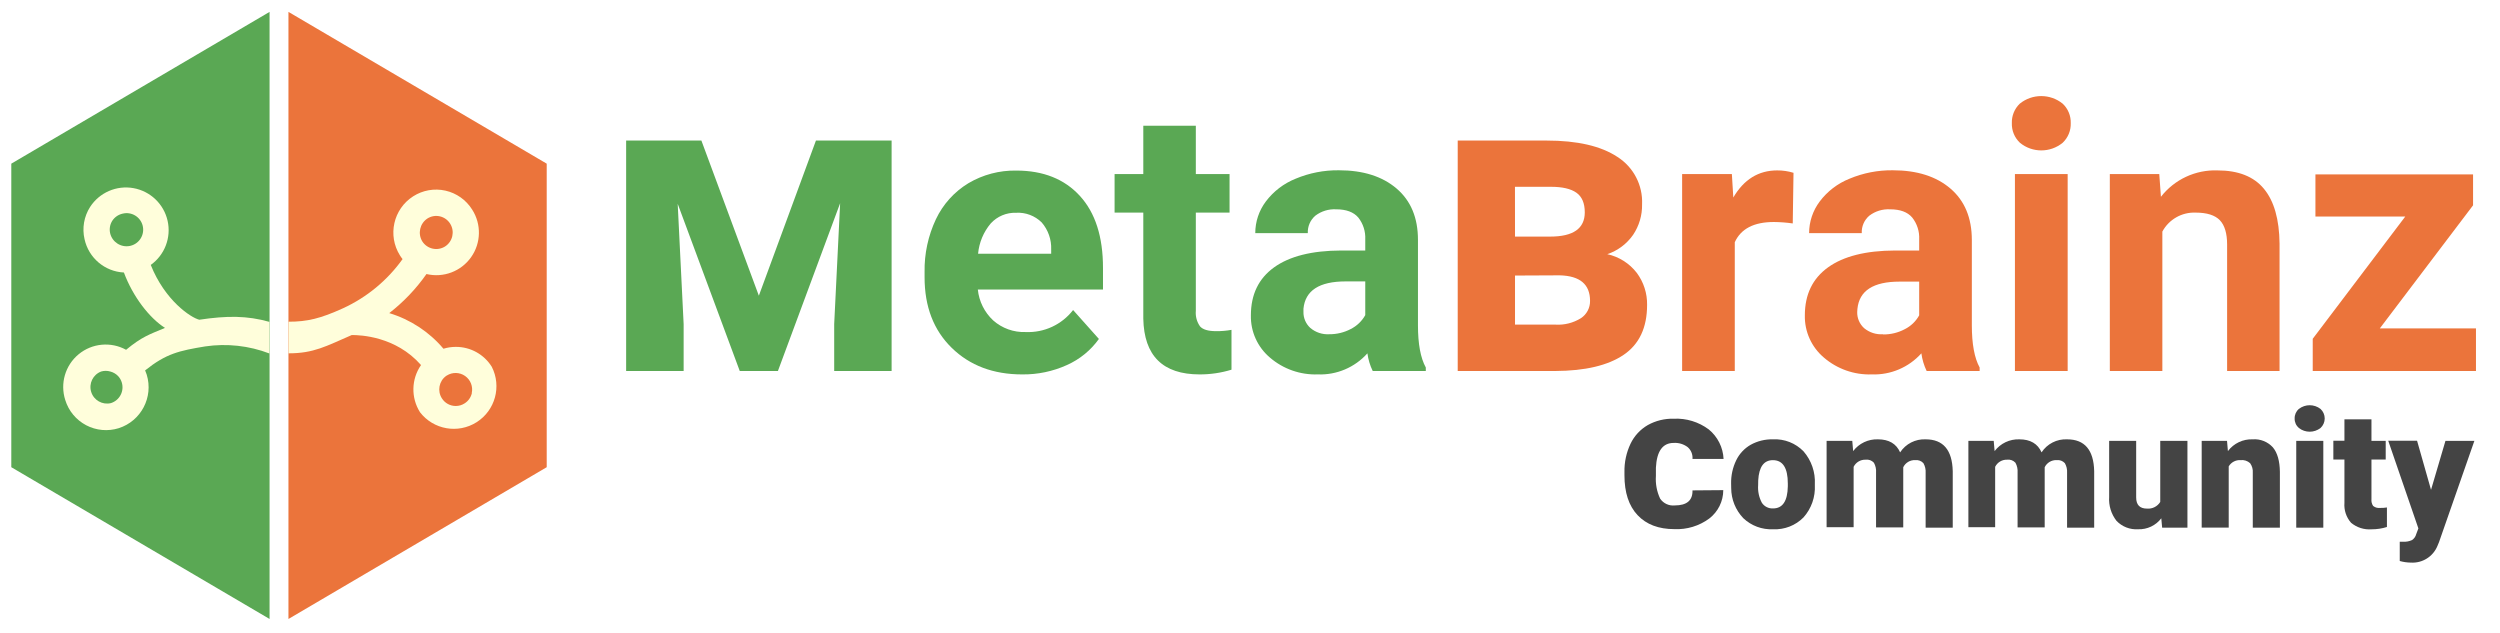
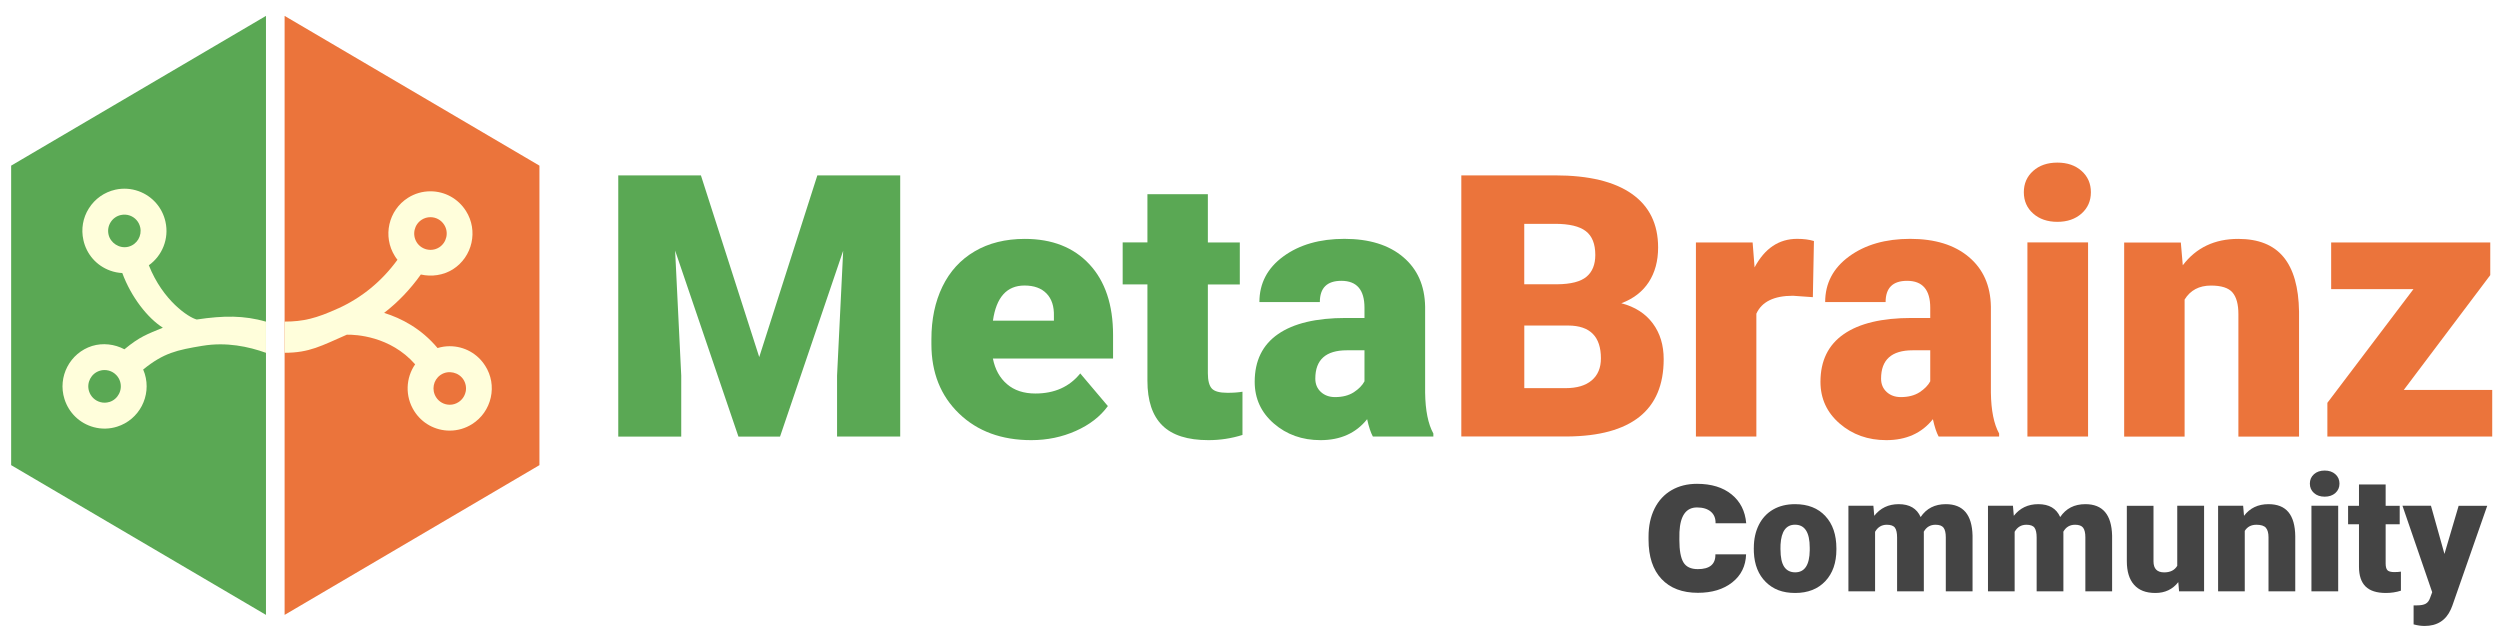
- <svg xmlns="http://www.w3.org/2000/svg" id="Layer_1" data-name="Layer 1" viewBox="0 0 593 150">
+ <svg xmlns="http://www.w3.org/2000/svg" id="Layer_1" data-name="Layer 1" width="601" height="152" viewBox="0 0 601 152">
  <defs>
-     <style>.cls-1{fill:#eb743b;}.cls-2{fill:#5aa854;}.cls-3{fill:#fffedb;}.cls-4{fill:#444;}</style>
+     <style>
+       .cls-1 {
+         fill: #fffedb;
+       }
+ 
+       .cls-2 {
+         fill: #5aa854;
+       }
+ 
+       .cls-3 {
+         fill: #444;
+       }
+ 
+       .cls-4 {
+         fill: #eb743b;
+       }
+     </style>
  </defs>
-   <polygon class="cls-1" points="68.42 2.82 68.42 146.82 129.68 110.82 129.68 38.82 68.42 2.82" />
-   <polygon class="cls-2" points="63.94 2.82 2.68 38.82 2.68 110.82 63.94 146.82 63.94 2.82" />
-   <path class="cls-3" d="M116.65,87a10,10,0,0,0-8.54-4.72,9.88,9.88,0,0,0-2.92.44,27.1,27.1,0,0,0-12.86-8.45A43.08,43.08,0,0,0,101.16,65,10.1,10.1,0,0,0,112,49.72a10.08,10.08,0,0,0-14-3.15,10.2,10.2,0,0,0-3.14,14,7.94,7.94,0,0,0,.63.89A35.67,35.67,0,0,1,81.33,73.14h0c-5.28,2.4-8.41,3.17-12.89,3.17v7.5c6,0,8.86-1.68,15-4.34,2,0,10.41.27,16.43,7.12a10.13,10.13,0,0,0-.24,11.2A10.12,10.12,0,0,0,116.65,87ZM101.38,51.83a3.89,3.89,0,0,1,5.4,1.23,3.94,3.94,0,0,1-1.22,5.41,3.93,3.93,0,0,1-5.39-1.21A4,4,0,0,1,101.38,51.83Zm10.55,41.4a3.89,3.89,0,0,1-1.74,2.46,3.83,3.83,0,0,1-2.08.61,3.88,3.88,0,0,1-3.3-1.82,3.94,3.94,0,0,1,1-5.3l.18-.11a3.92,3.92,0,0,1,5.91,4.16Z" />
-   <path class="cls-3" d="M20.05,56.72a10.07,10.07,0,0,0,9.34,7.92c2.13,5.74,6.07,10.81,9.75,13.14-3.8,1.58-5.53,2.13-9.23,5.19A10.07,10.07,0,0,0,15.48,94.89a10.11,10.11,0,0,0,12.67,6.68A10.2,10.2,0,0,0,34.8,88.86c-.11-.35-.24-.69-.38-1,5-4,8.08-4.67,14.25-5.69h0a30.23,30.23,0,0,1,15.25,1.68v-7.5c-5.33-1.5-10.07-1.49-16.65-.51-2-.49-8.15-4.55-11.51-13A10.13,10.13,0,1,0,21.37,49.09,10,10,0,0,0,20.05,56.72Zm6.25,38.9A3.93,3.93,0,0,1,24,88.12a3.83,3.83,0,0,1,2.15,0A3.91,3.91,0,0,1,28,89.19a3.85,3.85,0,0,1,.88,1.51A3.93,3.93,0,0,1,26.3,95.62Zm.3-43.2a3.93,3.93,0,0,1,2.47-1.74A3.92,3.92,0,0,1,31,58.29l-.21.05a4,4,0,0,1-4.66-3A3.91,3.91,0,0,1,26.6,52.42Z" />
-   <path class="cls-4" d="M408.76,116.26a8.51,8.51,0,0,1-3.33,6.74,12.93,12.93,0,0,1-8.26,2.51q-5.62,0-8.74-3.32c-2.08-2.22-3.11-5.36-3.11-9.45V112a15,15,0,0,1,1.44-6.74,10.17,10.17,0,0,1,4.09-4.43A12,12,0,0,1,397,99.32a12.85,12.85,0,0,1,8.32,2.54,9.6,9.6,0,0,1,3.51,7h-7.37a3.35,3.35,0,0,0-1.14-2.8,5,5,0,0,0-3.32-1q-3.93,0-4.22,5.9l0,1.94a10.91,10.91,0,0,0,1,5.37,3.72,3.72,0,0,0,3.46,1.62q4.31,0,4.22-3.57Z" />
-   <path class="cls-4" d="M410.62,114.68a12.1,12.1,0,0,1,1.2-5.48,8.5,8.5,0,0,1,3.44-3.7,10.39,10.39,0,0,1,5.27-1.29,9.44,9.44,0,0,1,7.28,2.86,11,11,0,0,1,2.67,7.79v.22a10.67,10.67,0,0,1-2.68,7.64,9.48,9.48,0,0,1-7.23,2.82,9.59,9.59,0,0,1-7.06-2.63,10.34,10.34,0,0,1-2.87-7.14Zm6.41.4a7.72,7.72,0,0,0,.89,4.19,3,3,0,0,0,2.65,1.33q3.42,0,3.5-5.27v-.65c0-3.68-1.18-5.53-3.54-5.53q-3.21,0-3.48,4.77Z" />
-   <path class="cls-4" d="M439.36,104.58l.21,2.42a7.06,7.06,0,0,1,5.87-2.79q3.9,0,5.27,3.09a6.86,6.86,0,0,1,6.05-3.09q6.25,0,6.43,7.56v13.39h-6.43v-13a4,4,0,0,0-.53-2.3,2.28,2.28,0,0,0-1.94-.72,3,3,0,0,0-2.84,1.69l0,.27v14H445v-13a4.14,4.14,0,0,0-.51-2.34,2.26,2.26,0,0,0-2-.72,3.05,3.05,0,0,0-2.81,1.69v14.32h-6.41V104.58Z" />
-   <path class="cls-4" d="M472.91,104.58l.21,2.42a7.06,7.06,0,0,1,5.87-2.79q3.9,0,5.27,3.09a6.86,6.86,0,0,1,6.05-3.09q6.26,0,6.43,7.56v13.39h-6.43v-13a4,4,0,0,0-.53-2.3,2.28,2.28,0,0,0-1.94-.72,3,3,0,0,0-2.84,1.69l0,.27v14h-6.43v-13a4.14,4.14,0,0,0-.51-2.34,2.27,2.27,0,0,0-2-.72,3.05,3.05,0,0,0-2.81,1.69v14.32H466.9V104.58Z" />
-   <path class="cls-4" d="M512.66,122.94a6.6,6.6,0,0,1-5.5,2.6,6.49,6.49,0,0,1-5.13-2,8.3,8.3,0,0,1-1.74-5.66V104.58h6.41V118c0,1.76.86,2.64,2.57,2.64a3.36,3.36,0,0,0,3.14-1.58V104.58h6.45v20.58h-6Z" />
-   <path class="cls-4" d="M528.25,104.58l.21,2.42a7,7,0,0,1,5.88-2.79,5.87,5.87,0,0,1,4.8,1.92c1.06,1.28,1.61,3.2,1.65,5.78v13.25h-6.43v-13a3.46,3.46,0,0,0-.63-2.29,2.9,2.9,0,0,0-2.28-.73,3.06,3.06,0,0,0-2.8,1.48v14.53h-6.41V104.58Z" />
-   <path class="cls-4" d="M544.29,99.26a2.88,2.88,0,0,1,1-2.26,4.19,4.19,0,0,1,5.14,0,3.07,3.07,0,0,1,0,4.52,4.19,4.19,0,0,1-5.14,0A2.88,2.88,0,0,1,544.29,99.26Zm6.8,25.9h-6.42V104.58h6.42Z" />
-   <path class="cls-4" d="M562.51,99.47v5.11h3.38V109h-3.38v9.41a2.43,2.43,0,0,0,.41,1.62,2.27,2.27,0,0,0,1.66.45,9.11,9.11,0,0,0,1.6-.11V125a11.81,11.81,0,0,1-3.62.55,6.78,6.78,0,0,1-4.89-1.55,6.41,6.41,0,0,1-1.57-4.74V109h-2.63v-4.46h2.63V99.47Z" />
-   <path class="cls-4" d="M576.64,116.19l3.42-11.61h6.86l-8.38,24-.36.87a6.39,6.39,0,0,1-6.32,4,10.14,10.14,0,0,1-2.64-.38v-4.57h.84a4.38,4.38,0,0,0,2.06-.39,2.36,2.36,0,0,0,1-1.4l.52-1.37-7.15-20.79h6.84Z" />
-   <path class="cls-2" d="M166.37,33.34,180,70.14l13.54-36.8h17.95V88H197.87V76.88l1.41-28.68L184.52,88h-9.05L160.75,48.34l1.41,28.54V88H148.52V33.34Z" />
-   <path class="cls-2" d="M242.46,88.81q-10.26,0-16.71-6.3t-6.44-16.77V64.53A28.23,28.23,0,0,1,222,52a20,20,0,0,1,7.7-8.54,21.59,21.59,0,0,1,11.36-3q9.58,0,15.08,6t5.49,17.12v5.09H231.94A11.59,11.59,0,0,0,235.58,76a11,11,0,0,0,7.7,2.76,13.47,13.47,0,0,0,11.26-5.22l6.12,6.86a18.68,18.68,0,0,1-7.59,6.19A24.92,24.92,0,0,1,242.46,88.81ZM241,50.47A7.79,7.79,0,0,0,235,53a13,13,0,0,0-3,7.19h17.34v-1a9.27,9.27,0,0,0-2.25-6.43A8,8,0,0,0,241,50.47Z" />
-   <path class="cls-2" d="M283.65,29.82V41.29h8v9.14h-8V73.72a5.54,5.54,0,0,0,1,3.7c.66.75,1.92,1.13,3.79,1.13a19.12,19.12,0,0,0,3.67-.31v9.45a25.56,25.56,0,0,1-7.55,1.12q-13.11,0-13.37-13.24V50.43h-6.81V41.29h6.81V29.82Z" />
-   <path class="cls-2" d="M325.61,88a13.74,13.74,0,0,1-1.26-4.19,15,15,0,0,1-11.77,5,16.53,16.53,0,0,1-11.36-4,12.74,12.74,0,0,1-4.51-10q0-7.43,5.5-11.39t15.89-4h5.74V56.77a7.74,7.74,0,0,0-1.66-5.18q-1.67-1.94-5.24-1.94A7.46,7.46,0,0,0,312,51.16a5.15,5.15,0,0,0-1.79,4.14H297.75a12.5,12.5,0,0,1,2.5-7.5,16.54,16.54,0,0,1,7.07-5.41,25.75,25.75,0,0,1,10.26-2q8.63,0,13.7,4.34t5.06,12.18V77.17q0,6.63,1.86,10V88ZM315.3,79.28a10.75,10.75,0,0,0,5.09-1.23,8.11,8.11,0,0,0,3.45-3.3v-8h-4.66q-9.36,0-10,6.47l0,.73a5,5,0,0,0,1.63,3.84A6.37,6.37,0,0,0,315.3,79.28Z" />
-   <path class="cls-1" d="M345.77,88V33.34h21.09q10.92,0,16.78,3.87a12.65,12.65,0,0,1,5.86,11.25,12.55,12.55,0,0,1-2.13,7.25,12.23,12.23,0,0,1-6.12,4.58,12.12,12.12,0,0,1,7,4.44,12.37,12.37,0,0,1,2.44,7.59q0,8.09-5.58,11.86T368.93,88Zm13.59-31.88h8.35q8.19,0,8.2-5.74,0-3.28-2-4.68t-6.07-1.39h-8.49Zm0,9.24V77h9.57A10.27,10.27,0,0,0,375,75.47a4.81,4.81,0,0,0,2.16-4.1q0-5.88-7.18-6.06Z" />
-   <path class="cls-1" d="M425.24,53a33.67,33.67,0,0,0-4.48-.34q-7.08,0-9.27,4.79V88H399V41.29H410.8l.34,5.56q3.75-6.42,10.39-6.43a12.93,12.93,0,0,1,3.89.57Z" />
-   <path class="cls-1" d="M457,88a14,14,0,0,1-1.25-4.19,15.06,15.06,0,0,1-11.77,5,16.53,16.53,0,0,1-11.36-4,12.74,12.74,0,0,1-4.51-10q0-7.43,5.5-11.39t15.89-4h5.73V56.77a7.69,7.69,0,0,0-1.66-5.18q-1.65-1.94-5.24-1.94a7.45,7.45,0,0,0-4.93,1.51,5.12,5.12,0,0,0-1.79,4.14H429.12a12.51,12.51,0,0,1,2.51-7.5,16.48,16.48,0,0,1,7.07-5.41,25.75,25.75,0,0,1,10.26-2q8.63,0,13.69,4.34t5.07,12.18V77.17q0,6.63,1.85,10V88Zm-10.3-8.67a10.69,10.69,0,0,0,5.08-1.23,8,8,0,0,0,3.45-3.3v-8h-4.65q-9.36,0-10,6.47l-.05.73a5,5,0,0,0,1.64,3.84A6.35,6.35,0,0,0,446.68,79.28Z" />
-   <path class="cls-1" d="M477.21,29.21a6.13,6.13,0,0,1,1.87-4.61,8.09,8.09,0,0,1,10.2,0,6.08,6.08,0,0,1,1.9,4.61,6.12,6.12,0,0,1-1.92,4.66,8,8,0,0,1-10.13,0A6.12,6.12,0,0,1,477.21,29.21ZM490.45,88H477.94V41.29h12.51Z" />
-   <path class="cls-1" d="M512.18,41.29l.39,5.39A16.28,16.28,0,0,1,526,40.42q7.41,0,11,4.36c2.41,2.9,3.65,7.25,3.71,13V88H528.27V58c0-2.65-.58-4.58-1.73-5.77s-3.06-1.8-5.74-1.8a8.58,8.58,0,0,0-7.89,4.5V88H500.45V41.29Z" />
-   <path class="cls-1" d="M564.49,77.9H587.3V88H548.58V80.36l21.95-29H549.22v-10h37.39v7.34Z" />
+   <g>
+     <polygon class="cls-4" points="68.42 3.82 68.42 147.82 129.68 111.82 129.68 39.82 68.42 3.82" />
+     <polygon class="cls-2" points="63.94 3.82 2.68 39.82 2.68 111.82 63.94 147.82 63.94 3.82" />
+     <path class="cls-1" d="m116.65,87.95c-1.85-2.95-5.05-4.72-8.54-4.72-1,0-1.98.15-2.92.44-3.93-4.69-8.69-7.16-12.85-8.45,3.34-2.57,6.29-5.66,8.83-9.23,2.6.59,5.42.19,7.71-1.25,4.72-3.01,6.13-9.3,3.14-14.02-1.87-2.96-5.06-4.73-8.55-4.73-1.92,0-3.78.54-5.4,1.57-4.7,2.99-6.12,9.27-3.15,14,.19.31.4.61.63.89-3.76,5.16-8.53,9.08-14.22,11.68h-.02c-5.28,2.41-8.4,3.18-12.89,3.18v7.5c5.98,0,8.86-1.69,14.96-4.35,2.04-.04,10.4.28,16.42,7.12-2.25,3.25-2.47,7.66-.24,11.21,1.85,2.95,5.05,4.73,8.55,4.73,1.91,0,3.77-.54,5.39-1.57,2.3-1.46,3.88-3.72,4.48-6.38.59-2.64.12-5.35-1.33-7.63Zm-15.27-35.13c.63-.4,1.35-.61,2.09-.61,1.35,0,2.59.68,3.32,1.84,1.15,1.82.6,4.25-1.22,5.42-.61.39-1.34.6-2.07.6s-1.45-.2-2.08-.59c-.51-.32-.93-.73-1.24-1.23-1.15-1.84-.61-4.27,1.21-5.43Zm10.55,41.4c-.23,1.03-.84,1.9-1.73,2.47-.62.4-1.34.61-2.08.61-1.35,0-2.59-.69-3.3-1.83-1.11-1.77-.66-4.09,1.03-5.29l.18-.12c1.8-1.15,4.28-.55,5.39,1.21.56.89.74,1.93.52,2.95Z" />
+     <path class="cls-1" d="m20.05,57.72c.75,3.41,3.16,6.16,6.45,7.34.94.34,1.91.53,2.9.58,2.12,5.75,6.07,10.81,9.75,13.14-3.8,1.58-5.54,2.13-9.24,5.19-2.36-1.25-5.19-1.59-7.77-.8-5.33,1.68-8.32,7.39-6.65,12.73,1.04,3.35,3.67,5.88,7.04,6.79,1.85.5,3.8.46,5.62-.12,5.31-1.66,8.3-7.37,6.65-12.71-.11-.35-.23-.69-.38-1.03,4.96-4.01,8.08-4.67,14.25-5.7h.02c5.72-.95,11.03.17,15.25,1.69v-7.5c-5.32-1.5-10.07-1.49-16.65-.51-1.98-.5-8.15-4.56-11.51-13.04,3.21-2.29,4.91-6.37,4-10.46-.75-3.41-3.16-6.16-6.45-7.35-1.8-.65-3.73-.77-5.6-.36-2.66.6-4.91,2.19-6.36,4.48-1.45,2.28-1.91,5-1.32,7.63Zm6.25,38.91c-.71.22-1.46.24-2.17.04-1.3-.35-2.32-1.33-2.73-2.63-.64-2.06.52-4.27,2.58-4.91.69-.22,1.45-.23,2.16-.04.71.19,1.35.57,1.85,1.11.41.44.71.95.88,1.51.64,2.07-.51,4.28-2.57,4.93Zm.3-43.21c.56-.89,1.43-1.51,2.46-1.73.71-.16,1.47-.12,2.16.13,1.27.46,2.2,1.52,2.49,2.84.45,2.04-.76,4.07-2.75,4.63l-.2.05c-2.09.47-4.22-.94-4.67-2.97-.23-1.03-.05-2.07.51-2.95Z" />
+   </g>
+   <g>
+     <path class="cls-3" d="m419.76,133.26c-.09,2.81-1.2,5.06-3.32,6.74-2.13,1.68-4.88,2.51-8.27,2.51-3.75,0-6.66-1.11-8.74-3.32s-3.12-5.37-3.12-9.45v-.72c0-2.57.48-4.81,1.44-6.75.96-1.93,2.33-3.41,4.09-4.43,1.76-1.02,3.8-1.53,6.12-1.53,3.46,0,6.23.85,8.32,2.55s3.26,4.01,3.51,6.94h-7.37c.03-1.2-.35-2.13-1.14-2.8-.79-.67-1.9-1.01-3.32-1.01-2.62,0-4.03,1.97-4.22,5.9l-.02,1.94c0,2.5.33,4.29.98,5.37s1.81,1.62,3.46,1.62c2.87,0,4.28-1.19,4.22-3.56h7.37Z" />
+     <path class="cls-3" d="m421.62,131.68c0-2.05.4-3.88,1.2-5.49.8-1.6,1.95-2.84,3.44-3.7s3.25-1.29,5.27-1.29c3.08,0,5.51.95,7.28,2.86,1.78,1.91,2.66,4.5,2.66,7.79v.23c0,3.21-.89,5.75-2.67,7.64-1.78,1.88-4.19,2.83-7.24,2.83s-5.28-.88-7.06-2.63c-1.78-1.76-2.73-4.14-2.87-7.14l-.02-1.08Zm6.41.4c0,1.9.3,3.3.89,4.18s1.48,1.33,2.64,1.33c2.28,0,3.45-1.76,3.5-5.27v-.65c0-3.69-1.18-5.53-3.54-5.53-2.14,0-3.3,1.59-3.48,4.77l-.02,1.16Z" />
+     <path class="cls-3" d="m450.36,121.58l.21,2.42c1.46-1.86,3.42-2.8,5.88-2.8,2.6,0,4.36,1.03,5.27,3.1,1.39-2.07,3.41-3.1,6.05-3.1,4.17,0,6.31,2.52,6.43,7.57v13.39h-6.43v-12.99c0-1.05-.18-1.82-.53-2.3-.36-.48-1-.72-1.94-.72-1.27,0-2.21.56-2.83,1.69l.02.27v14.05h-6.43v-12.95c0-1.08-.17-1.86-.51-2.34-.34-.48-1-.72-1.96-.72-1.23,0-2.17.56-2.82,1.69v14.32h-6.41v-20.58h6.01Z" />
+     <path class="cls-3" d="m483.91,121.58l.21,2.42c1.46-1.86,3.42-2.8,5.88-2.8,2.6,0,4.36,1.03,5.27,3.1,1.39-2.07,3.41-3.1,6.05-3.1,4.17,0,6.31,2.52,6.43,7.57v13.39h-6.43v-12.99c0-1.05-.18-1.82-.53-2.3-.36-.48-1-.72-1.94-.72-1.27,0-2.21.56-2.83,1.69l.02.27v14.05h-6.43v-12.95c0-1.08-.17-1.86-.51-2.34-.34-.48-1-.72-1.96-.72-1.23,0-2.17.56-2.82,1.69v14.32h-6.41v-20.58h6.01Z" />
+     <path class="cls-3" d="m523.66,139.94c-1.36,1.74-3.19,2.61-5.5,2.61s-3.97-.66-5.13-1.97-1.74-3.2-1.74-5.66v-13.33h6.41v13.37c0,1.76.86,2.64,2.57,2.64,1.47,0,2.52-.53,3.14-1.58v-14.44h6.45v20.58h-6.01l-.19-2.23Z" />
+     <path class="cls-3" d="m539.25,121.58l.21,2.42c1.42-1.86,3.38-2.8,5.88-2.8,2.14,0,3.74.64,4.8,1.92,1.06,1.28,1.61,3.21,1.64,5.78v13.26h-6.43v-12.99c0-1.04-.21-1.8-.63-2.29-.42-.49-1.18-.73-2.28-.73-1.25,0-2.19.49-2.8,1.48v14.53h-6.41v-20.58h6.01Z" />
+     <path class="cls-3" d="m555.29,116.26c0-.92.33-1.67.99-2.26s1.52-.88,2.57-.88,1.91.29,2.57.88.99,1.34.99,2.26-.33,1.67-.99,2.26c-.66.59-1.52.88-2.57.88s-1.91-.29-2.57-.88c-.66-.59-.99-1.34-.99-2.26Zm6.81,25.9h-6.43v-20.58h6.43v20.58Z" />
+     <path class="cls-3" d="m573.51,116.47v5.12h3.38v4.45h-3.38v9.41c0,.77.14,1.31.42,1.62.28.3.83.46,1.65.46.63,0,1.17-.04,1.6-.11v4.58c-1.15.37-2.36.55-3.61.55-2.21,0-3.84-.52-4.89-1.56-1.05-1.04-1.58-2.62-1.58-4.74v-10.21h-2.62v-4.45h2.62v-5.12h6.41Z" />
+     <path class="cls-3" d="m587.64,133.19l3.42-11.6h6.87l-8.39,24.02-.36.88c-1.19,2.66-3.3,3.99-6.31,3.99-.84,0-1.72-.13-2.64-.38v-4.57h.84c.9,0,1.59-.13,2.06-.39.48-.26.83-.73,1.06-1.4l.51-1.37-7.15-20.79h6.85l3.25,11.6Z" />
+   </g>
+   <g>
+     <path class="cls-2" d="m168.5,42.16l14.02,43.68,13.97-43.68h19.92v62.79h-15.18v-14.66l1.47-30.01-15.18,44.68h-10l-15.22-44.72,1.47,30.06v14.66h-15.14v-62.79h19.88Z" />
+     <path class="cls-2" d="m247.93,105.81c-7.16,0-12.95-2.13-17.38-6.4-4.43-4.27-6.64-9.83-6.64-16.67v-1.21c0-4.77.88-8.98,2.65-12.63,1.77-3.65,4.35-6.48,7.74-8.47,3.39-2,7.42-3,12.07-3,6.55,0,11.73,2.03,15.52,6.1s5.69,9.74,5.69,17.01v5.65h-28.89c.52,2.62,1.65,4.67,3.41,6.17,1.75,1.5,4.02,2.24,6.81,2.24,4.6,0,8.19-1.61,10.78-4.83l6.64,7.85c-1.81,2.5-4.38,4.49-7.7,5.97s-6.89,2.22-10.72,2.22Zm-1.64-37.17c-4.25,0-6.79,2.82-7.59,8.45h14.66v-1.12c.06-2.33-.53-4.13-1.77-5.41s-3-1.92-5.3-1.92Z" />
+     <path class="cls-2" d="m290.37,46.69v11.6h7.68v10.09h-7.68v21.35c0,1.75.32,2.98.95,3.67.63.69,1.88,1.03,3.75,1.03,1.44,0,2.65-.09,3.62-.26v10.39c-2.62.83-5.35,1.25-8.19,1.25-5,0-8.7-1.18-11.08-3.54-2.39-2.36-3.58-5.94-3.58-10.74v-23.16h-5.95v-10.09h5.95v-11.6h14.53Z" />
+     <path class="cls-2" d="m330.04,104.95c-.52-.95-.98-2.34-1.38-4.18-2.67,3.36-6.41,5.04-11.21,5.04-4.4,0-8.14-1.33-11.21-3.99s-4.61-6-4.61-10.03c0-5.06,1.87-8.88,5.61-11.47,3.74-2.59,9.17-3.88,16.3-3.88h4.48v-2.47c0-4.3-1.85-6.46-5.56-6.46-3.45,0-5.17,1.71-5.17,5.11h-14.53c0-4.51,1.92-8.17,5.76-10.98,3.84-2.81,8.73-4.22,14.68-4.22s10.65,1.45,14.1,4.36c3.45,2.9,5.22,6.89,5.3,11.95v20.66c.06,4.28.72,7.56,1.98,9.83v.73h-14.53Zm-9.1-9.49c1.81,0,3.31-.39,4.51-1.16,1.19-.78,2.05-1.65,2.57-2.63v-7.46h-4.23c-5.06,0-7.59,2.27-7.59,6.81,0,1.32.45,2.39,1.34,3.21.89.82,2.03,1.23,3.41,1.23Z" />
+     <path class="cls-4" d="m351.3,104.95v-62.79h22.55c8.08,0,14.22,1.48,18.44,4.44,4.21,2.96,6.32,7.26,6.32,12.89,0,3.25-.75,6.02-2.24,8.32-1.5,2.3-3.69,4-6.6,5.09,3.28.86,5.79,2.47,7.55,4.83s2.63,5.23,2.63,8.62c0,6.15-1.95,10.77-5.84,13.86-3.9,3.09-9.67,4.66-17.31,4.72h-25.49Zm15.14-36.61h7.89c3.31-.03,5.66-.63,7.07-1.82,1.41-1.18,2.11-2.93,2.11-5.23,0-2.65-.76-4.56-2.29-5.73s-3.98-1.75-7.37-1.75h-7.42v14.53Zm0,9.92v15.05h9.92c2.73,0,4.83-.62,6.3-1.88,1.47-1.25,2.2-3.01,2.2-5.28,0-5.23-2.6-7.86-7.81-7.89h-10.61Z" />
+     <path class="cls-4" d="m435.82,71.44l-4.79-.34c-4.57,0-7.5,1.44-8.8,4.31v29.54h-14.53v-46.66h13.63l.47,5.99c2.44-4.57,5.85-6.86,10.22-6.86,1.55,0,2.9.17,4.05.52l-.26,13.5Z" />
+     <path class="cls-4" d="m466.05,104.95c-.52-.95-.98-2.34-1.38-4.18-2.67,3.36-6.41,5.04-11.21,5.04-4.4,0-8.14-1.33-11.21-3.99s-4.61-6-4.61-10.03c0-5.06,1.87-8.88,5.61-11.47,3.74-2.59,9.17-3.88,16.3-3.88h4.48v-2.47c0-4.3-1.85-6.46-5.56-6.46-3.45,0-5.17,1.71-5.17,5.11h-14.53c0-4.51,1.92-8.17,5.76-10.98,3.84-2.81,8.73-4.22,14.68-4.22s10.65,1.45,14.1,4.36c3.45,2.9,5.22,6.89,5.3,11.95v20.66c.06,4.28.72,7.56,1.98,9.83v.73h-14.53Zm-9.1-9.49c1.81,0,3.31-.39,4.51-1.16,1.19-.78,2.05-1.65,2.57-2.63v-7.46h-4.23c-5.06,0-7.59,2.27-7.59,6.81,0,1.32.45,2.39,1.34,3.21.89.82,2.03,1.23,3.41,1.23Z" />
+     <path class="cls-4" d="m486.53,46.21c0-2.08.75-3.79,2.24-5.12,1.49-1.33,3.43-2,5.82-2s4.33.67,5.82,2c1.49,1.33,2.24,3.04,2.24,5.12s-.75,3.79-2.24,5.12c-1.5,1.33-3.44,2-5.82,2s-4.33-.67-5.82-2c-1.5-1.33-2.24-3.04-2.24-5.12Zm15.44,58.73h-14.58v-46.66h14.58v46.66Z" />
+     <path class="cls-4" d="m524.27,58.29l.47,5.48c3.22-4.23,7.66-6.34,13.33-6.34,4.86,0,8.49,1.45,10.89,4.36,2.4,2.9,3.64,7.27,3.73,13.11v30.06h-14.58v-29.45c0-2.36-.47-4.09-1.42-5.2-.95-1.11-2.67-1.66-5.17-1.66-2.85,0-4.96,1.12-6.34,3.36v32.95h-14.53v-46.66h13.63Z" />
+     <path class="cls-4" d="m577.87,93.74h21.26v11.21h-39.63v-8.11l20.7-27.34h-19.79v-11.21h38.25v7.85l-20.79,27.6Z" />
+   </g>
</svg>
